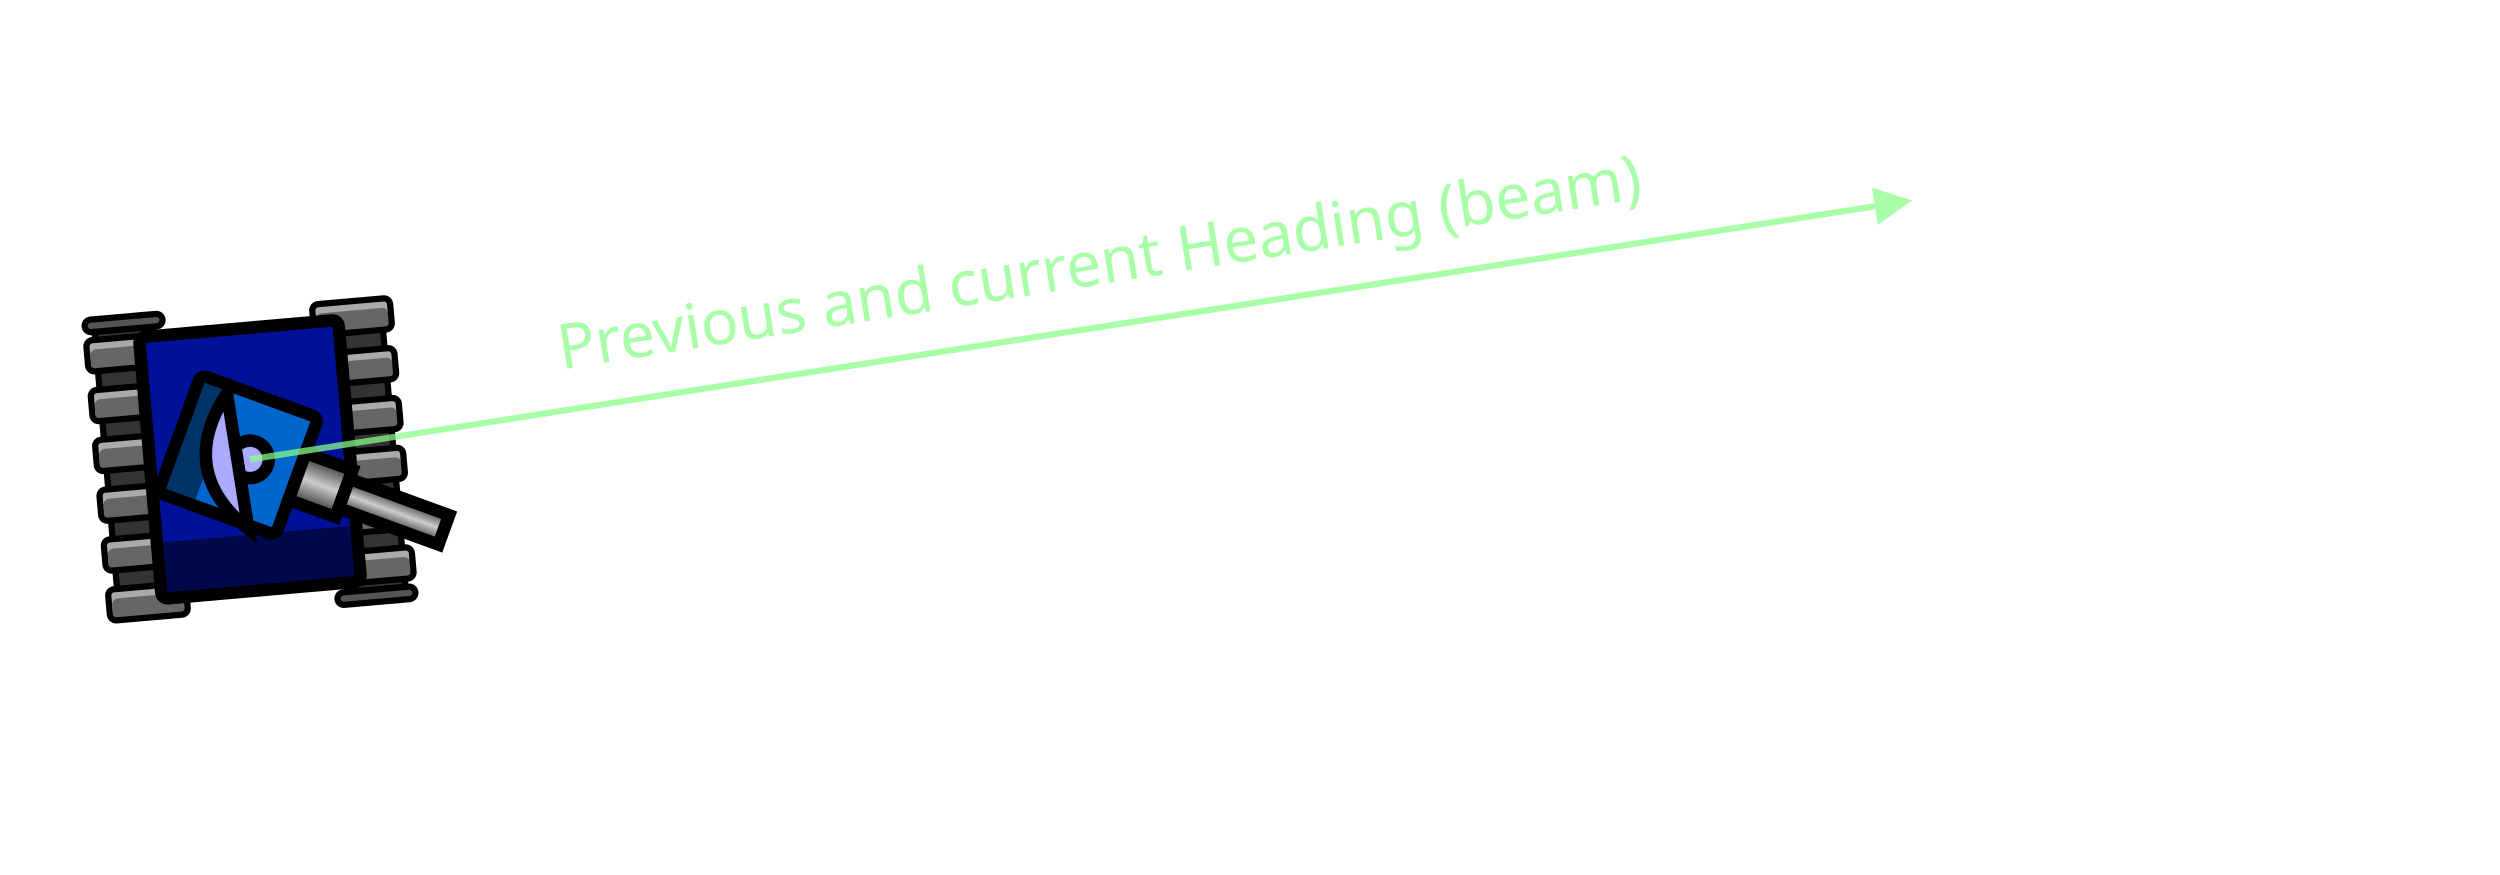
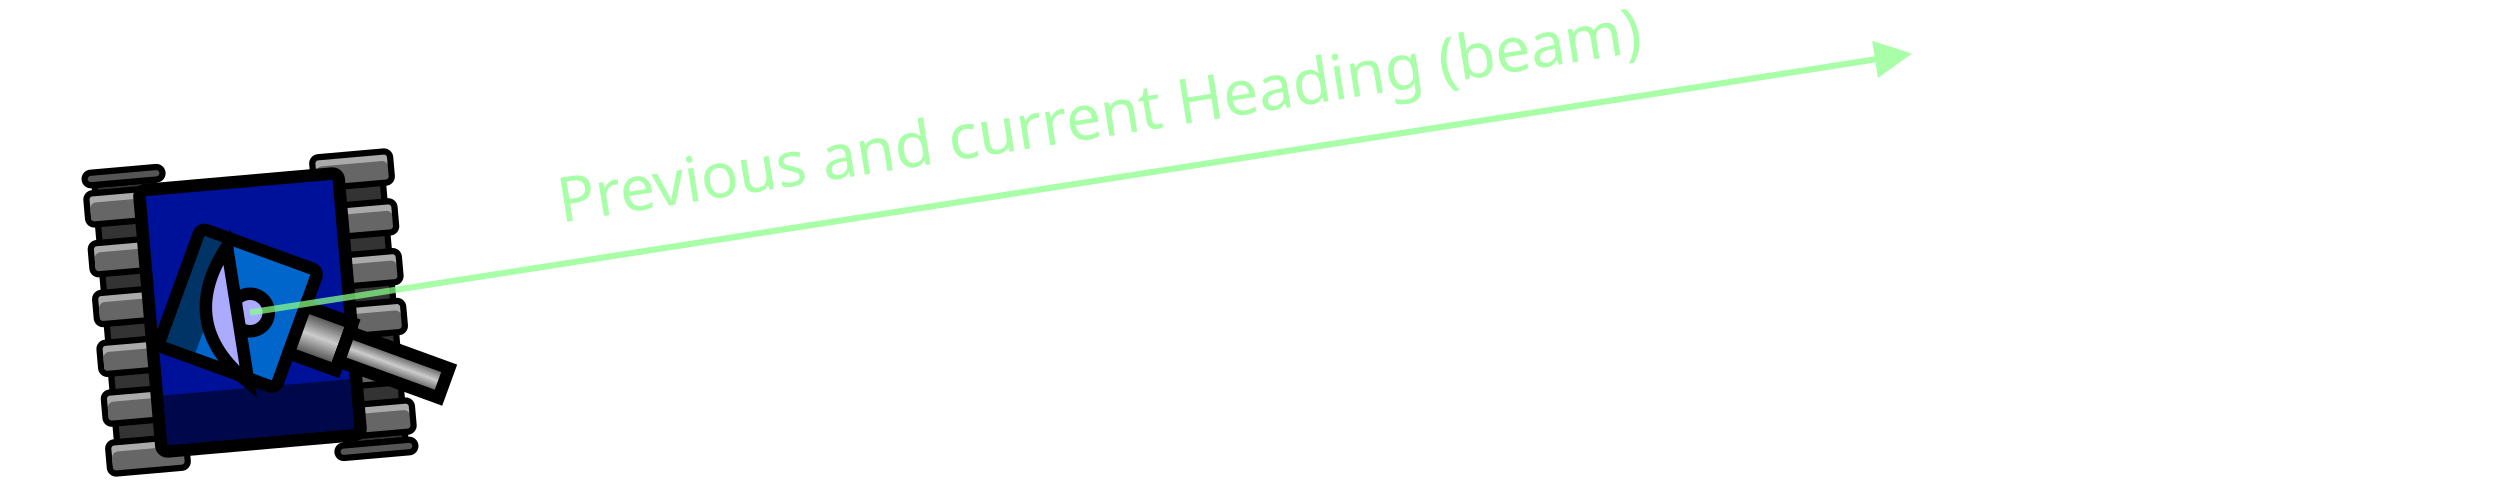
- <svg xmlns="http://www.w3.org/2000/svg" xmlns:xlink="http://www.w3.org/1999/xlink" version="1.1" width="400" height="140" viewBox="0 0 4000 1330">
+ <svg xmlns="http://www.w3.org/2000/svg" xmlns:xlink="http://www.w3.org/1999/xlink" version="1.1" width="400" height="78" viewBox="0 0 4000 780">
  <style>
        .text { font: 100px sans-serif; }
    </style>
  <g>
-     <use xlink:href="#tank" transform="translate(0,300)" />
-     <use xlink:href="#arrows-with-text" />
+     <use xlink:href="#tank" transform="translate(0,100)" />
+     <use xlink:href="#arrows-with-text" transform="translate(0,-200)" />
  </g>
  <defs>
    <symbol id="link0">
      <rect x="5" y="55" width="125" height="25" fill="#aaaaaa" />
      <rect x="10" y="70" width="116" height="35" fill="#666666" rx="10" ry="10" />
      <rect x="5" y="55" width="125" height="50" fill="none" stroke="black" stroke-width="10" rx="10" ry="10" />
    </symbol>
    <symbol id="link30">
      <rect x="5" y="55" width="125" height="25" fill="#939393" />
      <rect x="10" y="70" width="116" height="30" fill="#585858" rx="10" ry="10" />
      <rect x="5" y="55" width="125" height="42" fill="none" stroke="black" stroke-width="10" rx="10" ry="10" />
    </symbol>
    <symbol id="link60">
      <rect x="5" y="55" width="125" height="20" fill="#555555" />
      <rect x="5" y="55" width="125" height="20" fill="none" stroke="black" stroke-width="10" rx="10" ry="10" />
    </symbol>
    <symbol id="main-track">
      <rect x="20" y="75" width="95" height="450" fill="#333333" stroke="black" stroke-width="10" />
    </symbol>
    <symbol id="track2">
      <use xlink:href="#main-track" x="0" y="0" />
      <use xlink:href="#link60" x="0" y="0" />
      <use xlink:href="#link0" x="0" y="33" />
      <use xlink:href="#link0" x="0" y="113" />
      <use xlink:href="#link0" x="0" y="193" />
      <use xlink:href="#link0" x="0" y="273" />
      <use xlink:href="#link0" x="0" y="353" />
      <use xlink:href="#link0" x="0" y="433" />
    </symbol>
    <symbol id="track3">
      <use xlink:href="#main-track" x="0" y="0" />
      <use xlink:href="#link0" x="0" y="7" />
      <use xlink:href="#link0" x="0" y="87" />
      <use xlink:href="#link0" x="0" y="167" />
      <use xlink:href="#link0" x="0" y="247" />
      <use xlink:href="#link0" x="0" y="327" />
      <use xlink:href="#link0" x="0" y="407" />
      <use xlink:href="#link60" x="0" y="470" />
    </symbol>
    <symbol id="body">
      <use xlink:href="#track2" x="150" y="100" />
      <use xlink:href="#track3" x="515" y="100" />
      <rect x="240" y="190" width="320" height="420" fill="#019" stroke="black" stroke-width="20" rx="10" ry="10" />
      <rect x="250" y="520" width="300" height="80" fill="black" opacity="0.5" />
    </symbol>
    <symbol id="turret">
      <rect x="300" y="320" width="200" height="200" fill="#06C" stroke="black" stroke-width="20" rx="10" ry="10" />
      <rect x="310" y="460" width="180" height="50" fill="black" opacity="0.5" />
      <rect x="360" y="240" width="80" height="80" fill="url(#cannon-grad)" stroke="black" stroke-width="20" />
      <rect x="375" y="70" width="50" height="170" fill="url(#cannon-grad)" stroke="black" stroke-width="20" />
      <linearGradient id="cannon-grad" x1="0%" y1="0%" x2="100%" y2="0%">
        <stop offset="0%" stop-color="#333" />
        <stop offset="50%" stop-color="#CCC" />
        <stop offset="100%" stop-color="#333" />
      </linearGradient>
    </symbol>
    <symbol id="radar">
      <circle cx="400" cy="400" r="30" fill="#AAF" stroke="black" stroke-width="20" />
      <path d="M 290 420 q 110 100 220 0 z" fill="#AAF" stroke="black" stroke-width="20" />
    </symbol>
    <symbol id="tank">
      <use xlink:href="#body" transform="rotate(-5,400,400)" />
      <use xlink:href="#turret" transform="rotate(110,400,400)" />
      <use xlink:href="#radar" transform="rotate(81,400,400)" />
    </symbol>
    <defs>
      <linearGradient id="sweepGrad" gradientUnits="userSpaceOnUse" x1="0" y1="0" x2="0" y2="1000">
        <stop offset="0%" stop-color="green" stop-opacity="0.8" />
        <stop offset="50%" stop-color="green" stop-opacity="0.1" />
        <stop offset="100%" stop-color="green" stop-opacity="0" />
      </linearGradient>
      <clipPath id="sector">
        <path d="                     M 400 400                     L 3000 0                     A -1500 -1500 0 0 1 3000 1000                     Z" />
      </clipPath>
    </defs>
    <symbol id="arrows-with-text">
      <marker id="arrow-head" markerWidth="20" markerHeight="20" refX="6" refY="3" orient="auto">
        <polygon points="6 0, 12 3, 6 6" fill="#8F8B" />
      </marker>
      <line x1="400" y1="700" x2="3000" y2="295" stroke="#8F8B" stroke-width="10" marker-end="url(#arrow-head)" />
      <text x="800" y="690" class="text" fill="#8F8B" transform="rotate(-9)">Previous and current Heading (beam)</text>
    </symbol>
  </defs>
</svg>
